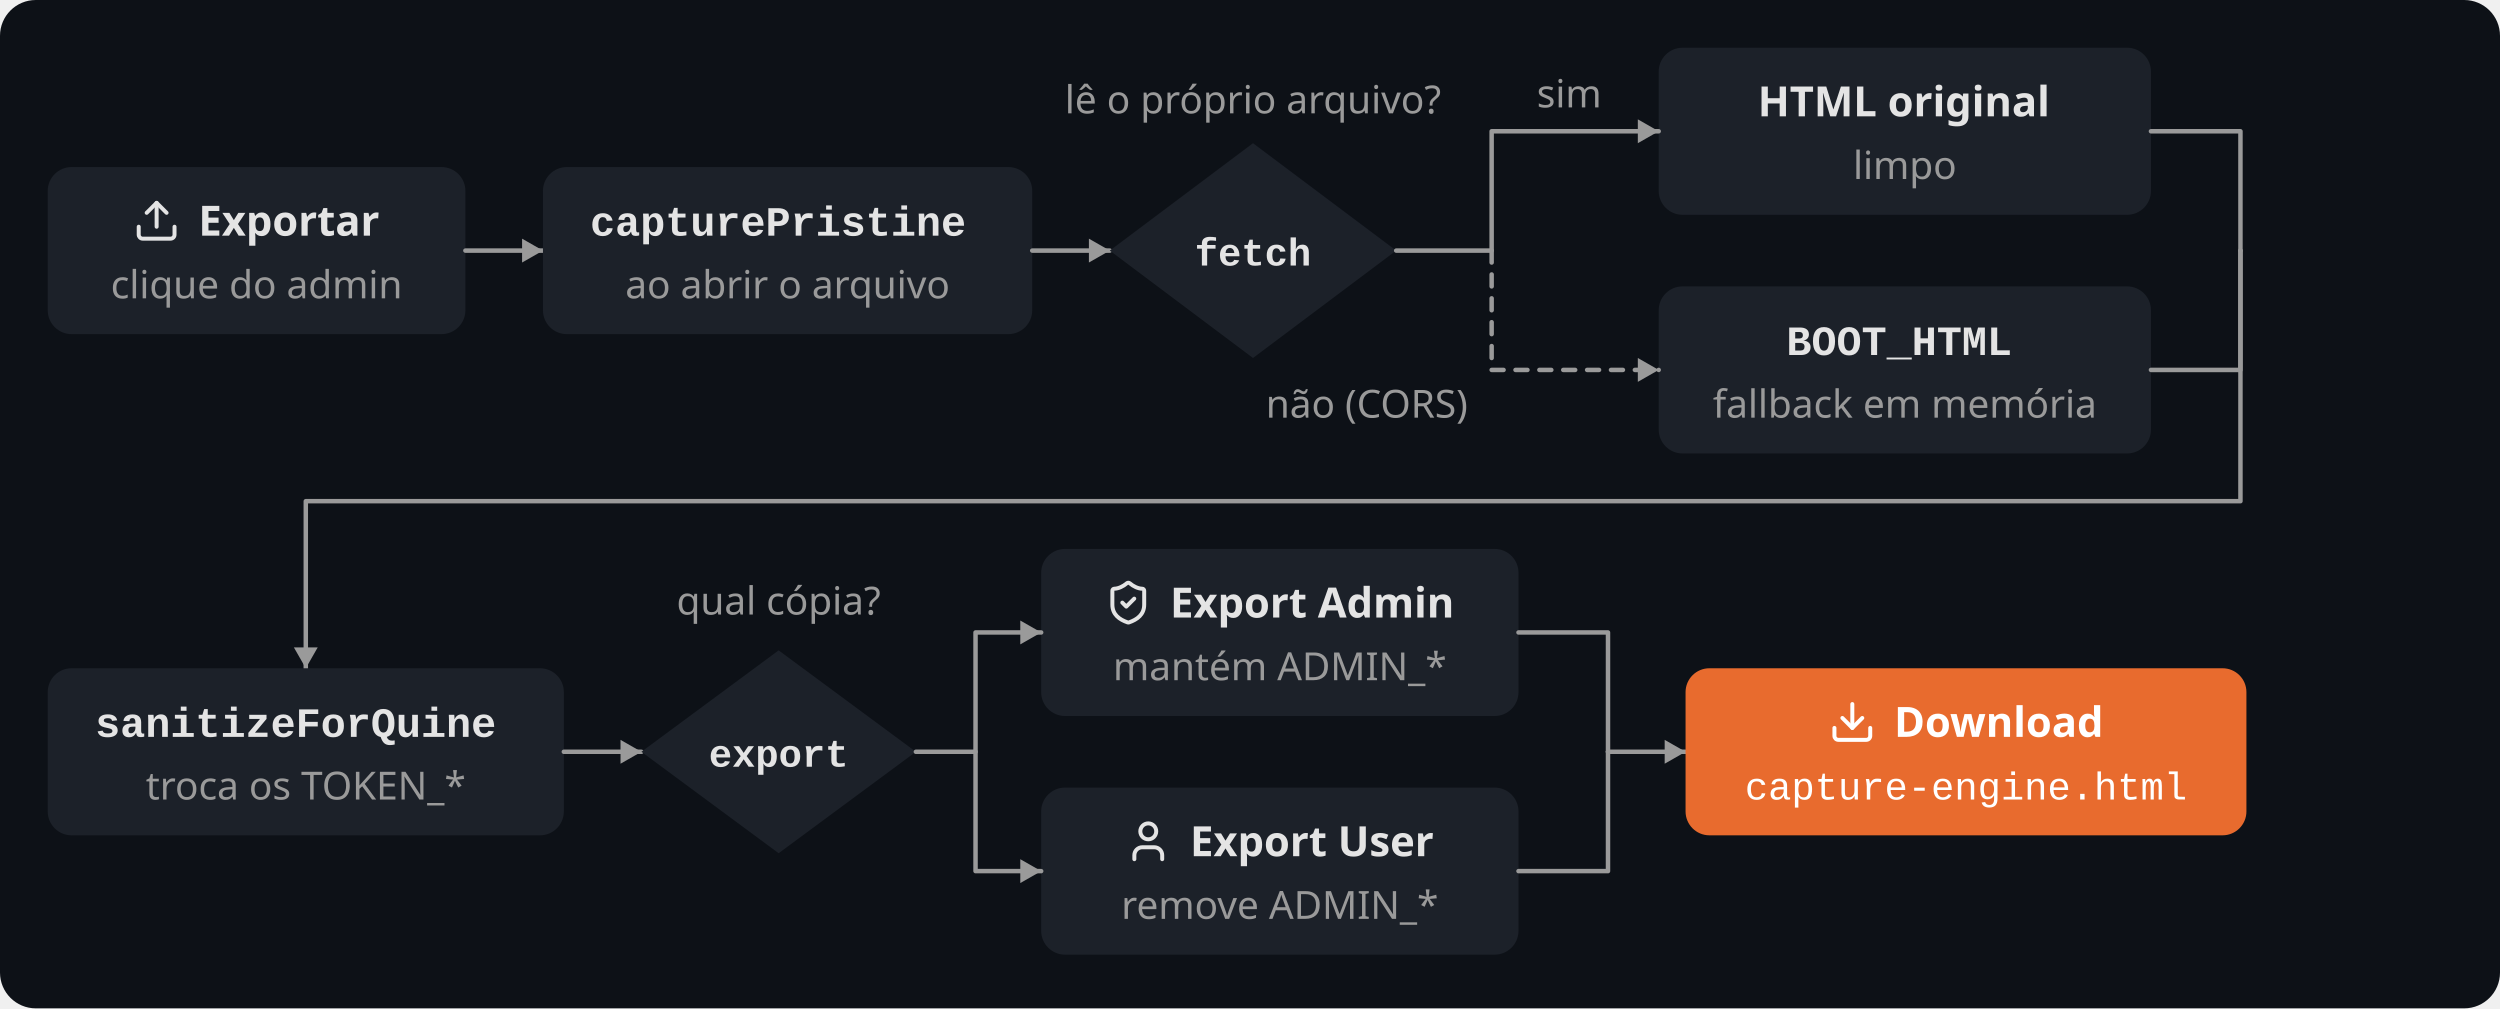
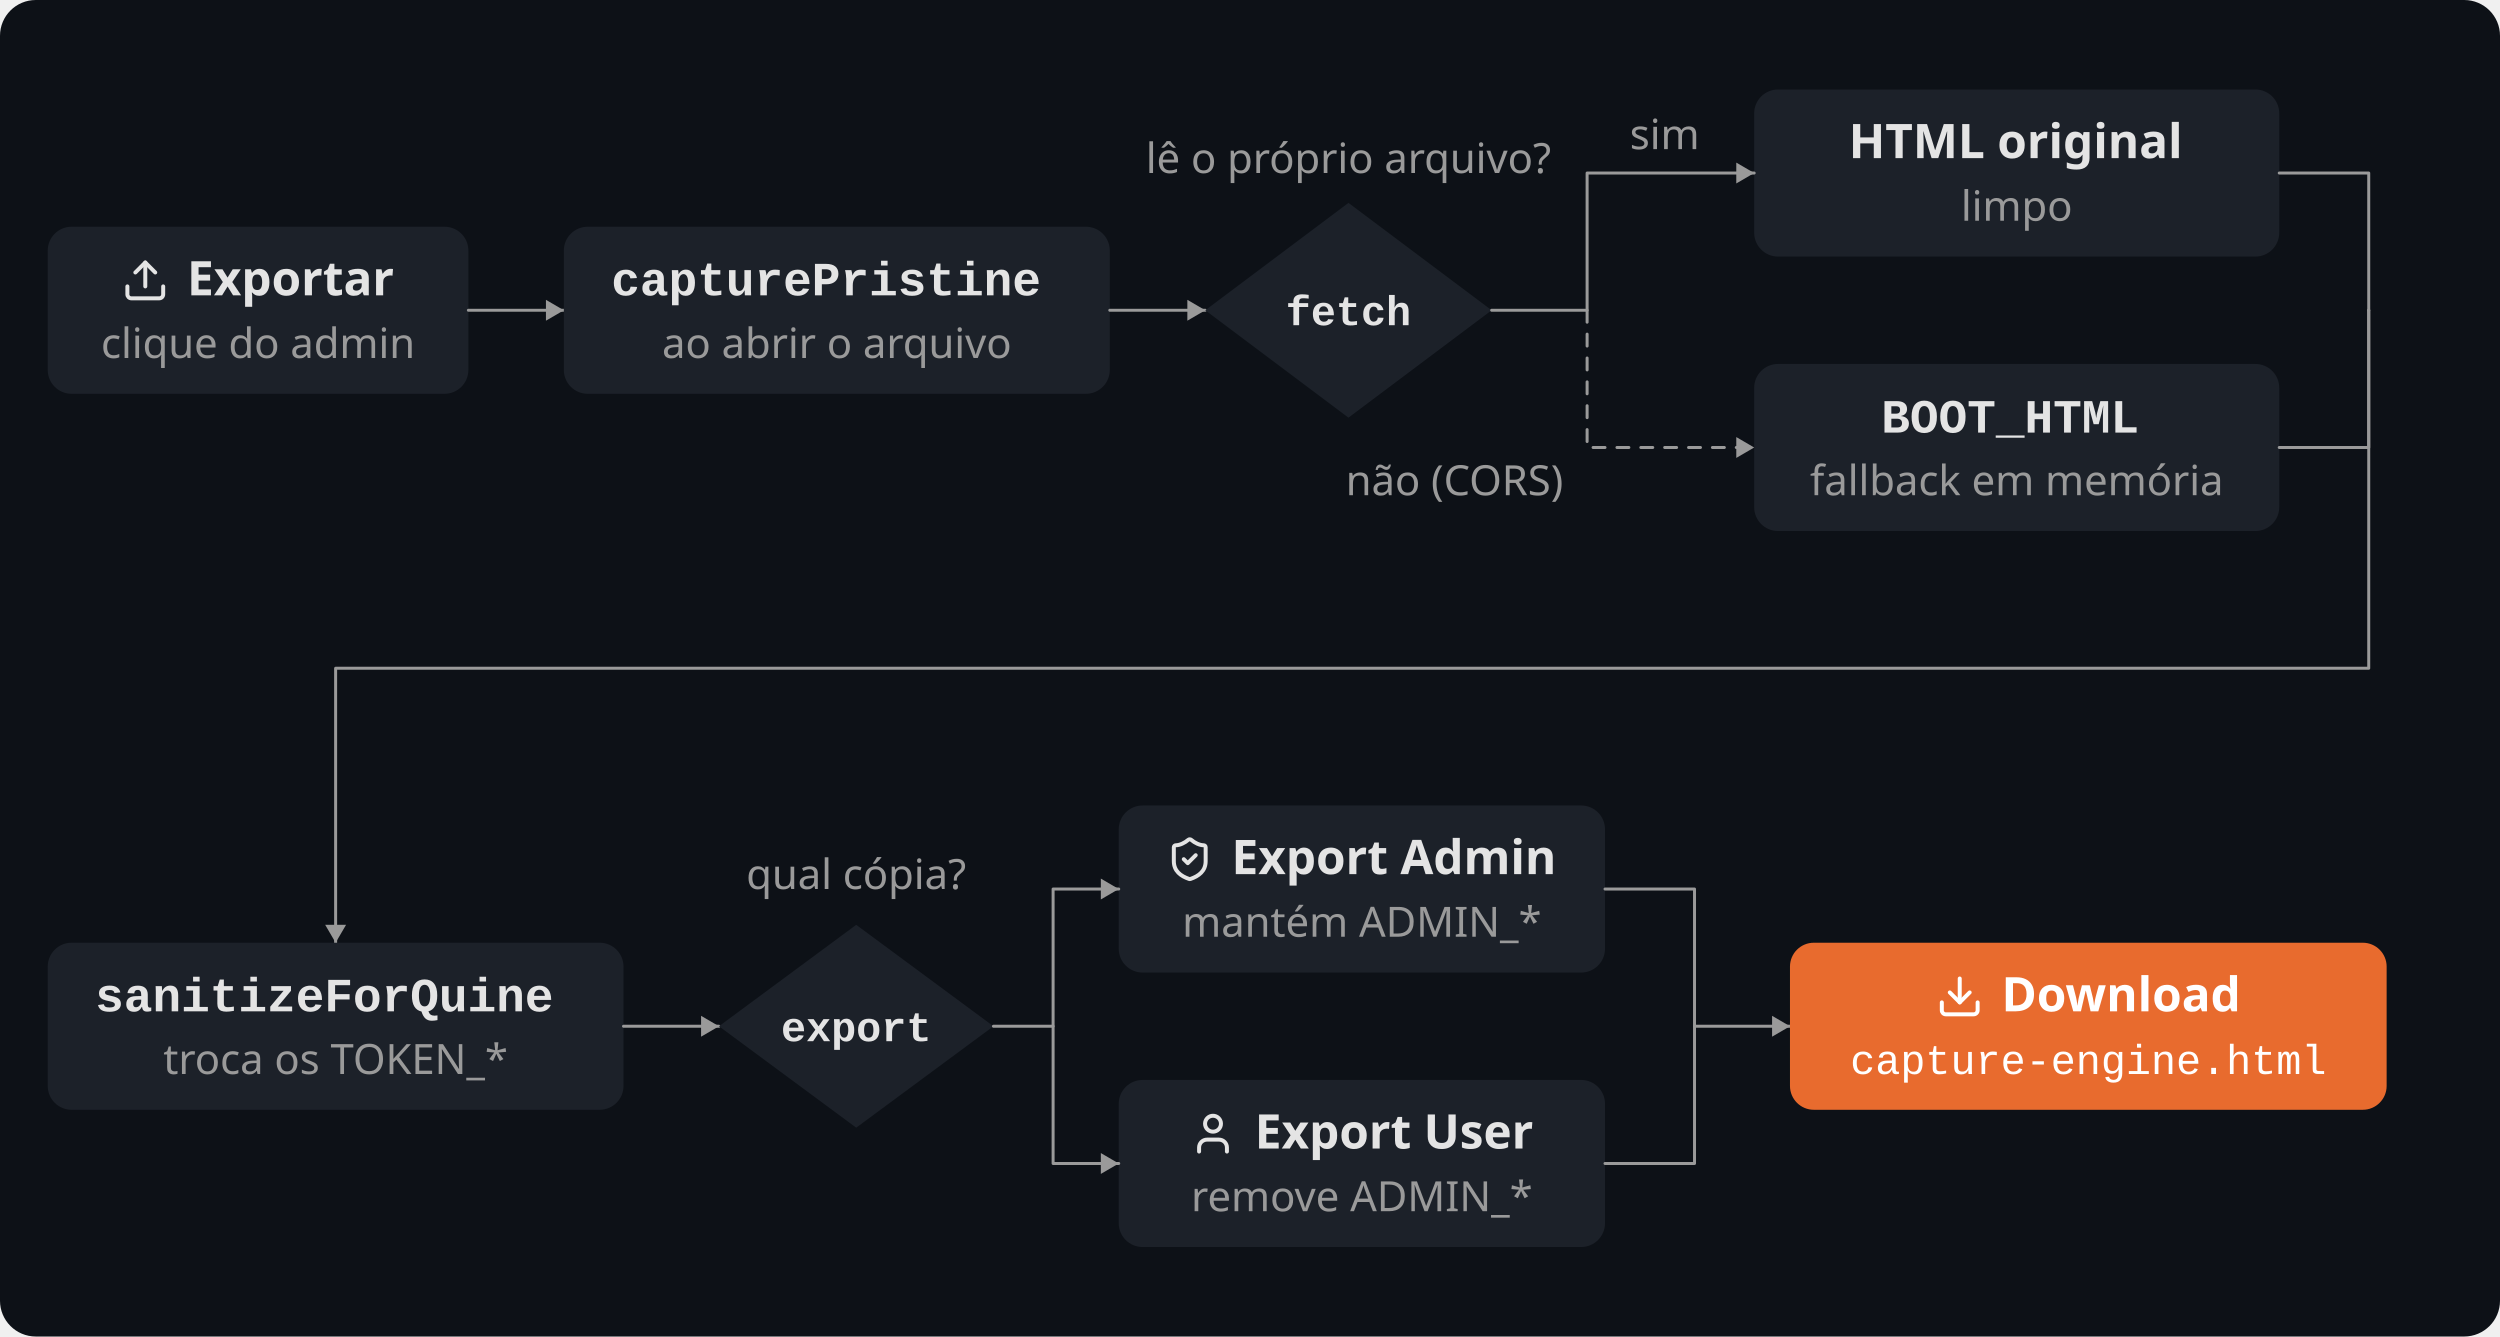
- <svg xmlns="http://www.w3.org/2000/svg" width="838" height="338" viewBox="0 0 838 338" role="img" aria-label="Fluxo do Quine: lê o próprio arquivo, troca os TOKEN_* e grava a cópia Admin, com o Visual Builder, ou a User, sem ele.">
-   <rect width="838" height="338" rx="12" fill="#0d1117" />
-   <rect x="16" y="56" width="140" height="56" rx="8" fill="#1c2129" />
-   <g transform="translate(44.5 66) scale(0.6667)" fill="none" stroke="#e4e4e4" stroke-width="2" stroke-linecap="round" stroke-linejoin="round" color="#e4e4e4">
+ <svg xmlns="http://www.w3.org/2000/svg" width="838" height="448" viewBox="0 0 838 448" role="img" aria-label="Fluxo do Quine: lê o próprio arquivo, troca os TOKEN_* e grava a cópia Admin, com o Visual Builder, ou a User, sem ele.">
+   <rect width="838" height="448" rx="12" fill="#0d1117" />
+   <rect x="16" y="76" width="141" height="56" rx="8" fill="#1c2129" />
+   <g transform="translate(40.7 86) scale(0.6667)" fill="none" stroke="#e4e4e4" stroke-width="2" stroke-linecap="round" stroke-linejoin="round" color="#e4e4e4">
    <path d="M21 15v4a2 2 0 0 1-2 2H5a2 2 0 0 1-2-2v-4" />
    <polyline points="17 8 12 3 7 8" />
    <line x1="12" x2="12" y1="3" y2="15" />
  </g>
-   <text x="66.5" y="79" font-family="-apple-system,BlinkMacSystemFont,'Segoe UI','Noto Sans',Helvetica,Arial,sans-serif" font-size="14" font-weight="600" fill="#e4e4e4" text-anchor="start">Exportar</text>
-   <text x="86" y="100" font-family="-apple-system,BlinkMacSystemFont,'Segoe UI','Noto Sans',Helvetica,Arial,sans-serif" font-size="13" font-weight="400" fill="#9a9a9a" text-anchor="middle">clique do admin</text>
-   <path d="M156 84 L182 84" fill="none" stroke="#9a9a9a" stroke-width="1.5" stroke-linejoin="round" stroke-linecap="round" />
-   <polygon points="182 84 175 80 175 88" fill="#9a9a9a" />
-   <rect x="182" y="56" width="164" height="56" rx="8" fill="#1c2129" />
-   <text x="197.8" y="79" font-family="ui-monospace,SFMono-Regular,'SF Mono',Menlo,Consolas,'Liberation Mono',monospace" font-size="14" font-weight="600" fill="#e4e4e4" text-anchor="start">capturePristine</text>
-   <text x="264" y="100" font-family="-apple-system,BlinkMacSystemFont,'Segoe UI','Noto Sans',Helvetica,Arial,sans-serif" font-size="13" font-weight="400" fill="#9a9a9a" text-anchor="middle">ao abrir o arquivo</text>
-   <path d="M346 84 L372 84" fill="none" stroke="#9a9a9a" stroke-width="1.5" stroke-linejoin="round" stroke-linecap="round" />
-   <polygon points="372 84 365 80 365 88" fill="#9a9a9a" />
-   <polygon points="420,48 468,84 420,120 372,84" fill="#1c2129" />
-   <text x="420" y="89" font-family="ui-monospace,SFMono-Regular,'SF Mono',Menlo,Consolas,'Liberation Mono',monospace" font-size="13" font-weight="600" fill="#e4e4e4" text-anchor="middle">fetch</text>
-   <text x="420" y="38" font-family="-apple-system,BlinkMacSystemFont,'Segoe UI','Noto Sans',Helvetica,Arial,sans-serif" font-size="13" font-weight="400" fill="#9a9a9a" text-anchor="middle">lê o próprio arquivo?</text>
-   <rect x="556" y="16" width="165" height="56" rx="8" fill="#1c2129" />
-   <text x="589.2" y="39" font-family="-apple-system,BlinkMacSystemFont,'Segoe UI','Noto Sans',Helvetica,Arial,sans-serif" font-size="14" font-weight="600" fill="#e4e4e4" text-anchor="start">HTML original</text>
-   <text x="638.5" y="60" font-family="-apple-system,BlinkMacSystemFont,'Segoe UI','Noto Sans',Helvetica,Arial,sans-serif" font-size="13" font-weight="400" fill="#9a9a9a" text-anchor="middle">limpo</text>
-   <rect x="556" y="96" width="165" height="56" rx="8" fill="#1c2129" />
-   <text x="598.8" y="119" font-family="ui-monospace,SFMono-Regular,'SF Mono',Menlo,Consolas,'Liberation Mono',monospace" font-size="14" font-weight="600" fill="#e4e4e4" text-anchor="start">BOOT_HTML</text>
-   <text x="638.5" y="140" font-family="-apple-system,BlinkMacSystemFont,'Segoe UI','Noto Sans',Helvetica,Arial,sans-serif" font-size="13" font-weight="400" fill="#9a9a9a" text-anchor="middle">fallback em memória</text>
-   <path d="M468 84 L500 84 L500 44 L556 44" fill="none" stroke="#9a9a9a" stroke-width="1.5" stroke-linejoin="round" stroke-linecap="round" />
-   <polygon points="556 44 549 40 549 48" fill="#9a9a9a" />
-   <text x="526" y="36" font-family="-apple-system,BlinkMacSystemFont,'Segoe UI','Noto Sans',Helvetica,Arial,sans-serif" font-size="13" font-weight="400" fill="#9a9a9a" text-anchor="middle">sim</text>
-   <path d="M500 84 L500 124 L556 124" fill="none" stroke="#9a9a9a" stroke-width="1.5" stroke-linejoin="round" stroke-linecap="round" stroke-dasharray="4 4" />
-   <polygon points="556 124 549 120 549 128" fill="#9a9a9a" />
-   <text x="492" y="140" font-family="-apple-system,BlinkMacSystemFont,'Segoe UI','Noto Sans',Helvetica,Arial,sans-serif" font-size="13" font-weight="400" fill="#9a9a9a" text-anchor="end">não (CORS)</text>
-   <path d="M721 44 L751 44 L751 84" fill="none" stroke="#9a9a9a" stroke-width="1.5" stroke-linejoin="round" stroke-linecap="round" />
-   <path d="M721 124 L751 124 L751 84" fill="none" stroke="#9a9a9a" stroke-width="1.5" stroke-linejoin="round" stroke-linecap="round" />
-   <path d="M751 84 L751 168 L102.5 168 L102.5 224" fill="none" stroke="#9a9a9a" stroke-width="1.5" stroke-linejoin="round" stroke-linecap="round" />
-   <polygon points="102.5 224 98.5 217 106.5 217" fill="#9a9a9a" />
-   <rect x="16" y="224" width="173" height="56" rx="8" fill="#1c2129" />
-   <text x="31.9" y="247" font-family="ui-monospace,SFMono-Regular,'SF Mono',Menlo,Consolas,'Liberation Mono',monospace" font-size="14" font-weight="600" fill="#e4e4e4" text-anchor="start">sanitizeForQuine</text>
-   <text x="102.5" y="268" font-family="-apple-system,BlinkMacSystemFont,'Segoe UI','Noto Sans',Helvetica,Arial,sans-serif" font-size="13" font-weight="400" fill="#9a9a9a" text-anchor="middle">troca os TOKEN_*</text>
-   <path d="M189 252 L215 252" fill="none" stroke="#9a9a9a" stroke-width="1.5" stroke-linejoin="round" stroke-linecap="round" />
-   <polygon points="215 252 208 248 208 256" fill="#9a9a9a" />
-   <polygon points="261,218 307,252 261,286 215,252" fill="#1c2129" />
-   <text x="261" y="257" font-family="ui-monospace,SFMono-Regular,'SF Mono',Menlo,Consolas,'Liberation Mono',monospace" font-size="13" font-weight="600" fill="#e4e4e4" text-anchor="middle">export</text>
-   <text x="261" y="206" font-family="-apple-system,BlinkMacSystemFont,'Segoe UI','Noto Sans',Helvetica,Arial,sans-serif" font-size="13" font-weight="400" fill="#9a9a9a" text-anchor="middle">qual cópia?</text>
-   <rect x="349" y="184" width="160" height="56" rx="8" fill="#1c2129" />
-   <g transform="translate(370.2 194) scale(0.6667)" fill="none" stroke="#e4e4e4" stroke-width="2" stroke-linecap="round" stroke-linejoin="round" color="#e4e4e4">
+   <text x="62.7" y="99" font-family="-apple-system,BlinkMacSystemFont,'Segoe UI','Noto Sans',Helvetica,Arial,sans-serif" font-size="16" font-weight="600" fill="#e4e4e4" text-anchor="start">Exportar</text>
+   <text x="86.5" y="120" font-family="-apple-system,BlinkMacSystemFont,'Segoe UI','Noto Sans',Helvetica,Arial,sans-serif" font-size="14" font-weight="400" fill="#9a9a9a" text-anchor="middle">clique do admin</text>
+   <path d="M157 104 L189 104" fill="none" stroke="#9a9a9a" stroke-width="1" stroke-linejoin="round" stroke-linecap="round" />
+   <polygon points="189 104 183 100.5 183 107.5" fill="#9a9a9a" />
+   <rect x="189" y="76" width="183" height="56" rx="8" fill="#1c2129" />
+   <text x="204.9" y="99" font-family="ui-monospace,SFMono-Regular,'SF Mono',Menlo,Consolas,'Liberation Mono',monospace" font-size="16" font-weight="600" fill="#e4e4e4" text-anchor="start">capturePristine</text>
+   <text x="280.5" y="120" font-family="-apple-system,BlinkMacSystemFont,'Segoe UI','Noto Sans',Helvetica,Arial,sans-serif" font-size="14" font-weight="400" fill="#9a9a9a" text-anchor="middle">ao abrir o arquivo</text>
+   <path d="M372 104 L404 104" fill="none" stroke="#9a9a9a" stroke-width="1" stroke-linejoin="round" stroke-linecap="round" />
+   <polygon points="404 104 398 100.5 398 107.5" fill="#9a9a9a" />
+   <polygon points="452,68 500,104 452,140 404,104" fill="#1c2129" />
+   <text x="452" y="109" font-family="ui-monospace,SFMono-Regular,'SF Mono',Menlo,Consolas,'Liberation Mono',monospace" font-size="14" font-weight="600" fill="#e4e4e4" text-anchor="middle">fetch</text>
+   <text x="452" y="58" font-family="-apple-system,BlinkMacSystemFont,'Segoe UI','Noto Sans',Helvetica,Arial,sans-serif" font-size="14" font-weight="400" fill="#9a9a9a" text-anchor="middle">lê o próprio arquivo?</text>
+   <rect x="588" y="30" width="176" height="56" rx="8" fill="#1c2129" />
+   <text x="619.7" y="53" font-family="-apple-system,BlinkMacSystemFont,'Segoe UI','Noto Sans',Helvetica,Arial,sans-serif" font-size="16" font-weight="600" fill="#e4e4e4" text-anchor="start">HTML original</text>
+   <text x="676" y="74" font-family="-apple-system,BlinkMacSystemFont,'Segoe UI','Noto Sans',Helvetica,Arial,sans-serif" font-size="14" font-weight="400" fill="#9a9a9a" text-anchor="middle">limpo</text>
+   <rect x="588" y="122" width="176" height="56" rx="8" fill="#1c2129" />
+   <text x="630.6" y="145" font-family="ui-monospace,SFMono-Regular,'SF Mono',Menlo,Consolas,'Liberation Mono',monospace" font-size="16" font-weight="600" fill="#e4e4e4" text-anchor="start">BOOT_HTML</text>
+   <text x="676" y="166" font-family="-apple-system,BlinkMacSystemFont,'Segoe UI','Noto Sans',Helvetica,Arial,sans-serif" font-size="14" font-weight="400" fill="#9a9a9a" text-anchor="middle">fallback em memória</text>
+   <path d="M500 104 L532 104 L532 58 L588 58" fill="none" stroke="#9a9a9a" stroke-width="1" stroke-linejoin="round" stroke-linecap="round" />
+   <polygon points="588 58 582 54.5 582 61.5" fill="#9a9a9a" />
+   <text x="558" y="50" font-family="-apple-system,BlinkMacSystemFont,'Segoe UI','Noto Sans',Helvetica,Arial,sans-serif" font-size="14" font-weight="400" fill="#9a9a9a" text-anchor="middle">sim</text>
+   <path d="M532 104 L532 150 L588 150" fill="none" stroke="#9a9a9a" stroke-width="1" stroke-linejoin="round" stroke-linecap="round" stroke-dasharray="4 4" />
+   <polygon points="588 150 582 146.5 582 153.5" fill="#9a9a9a" />
+   <text x="524" y="166" font-family="-apple-system,BlinkMacSystemFont,'Segoe UI','Noto Sans',Helvetica,Arial,sans-serif" font-size="14" font-weight="400" fill="#9a9a9a" text-anchor="end">não (CORS)</text>
+   <path d="M764 58 L794 58 L794 104" fill="none" stroke="#9a9a9a" stroke-width="1" stroke-linejoin="round" stroke-linecap="round" />
+   <path d="M764 150 L794 150 L794 104" fill="none" stroke="#9a9a9a" stroke-width="1" stroke-linejoin="round" stroke-linecap="round" />
+   <path d="M794 104 L794 224 L112.5 224 L112.5 316" fill="none" stroke="#9a9a9a" stroke-width="1" stroke-linejoin="round" stroke-linecap="round" />
+   <polygon points="112.5 316 109 310 116 310" fill="#9a9a9a" />
+   <rect x="16" y="316" width="193" height="56" rx="8" fill="#1c2129" />
+   <text x="31.9" y="339" font-family="ui-monospace,SFMono-Regular,'SF Mono',Menlo,Consolas,'Liberation Mono',monospace" font-size="16" font-weight="600" fill="#e4e4e4" text-anchor="start">sanitizeForQuine</text>
+   <text x="112.5" y="360" font-family="-apple-system,BlinkMacSystemFont,'Segoe UI','Noto Sans',Helvetica,Arial,sans-serif" font-size="14" font-weight="400" fill="#9a9a9a" text-anchor="middle">troca os TOKEN_*</text>
+   <path d="M209 344 L241 344" fill="none" stroke="#9a9a9a" stroke-width="1" stroke-linejoin="round" stroke-linecap="round" />
+   <polygon points="241 344 235 340.5 235 347.5" fill="#9a9a9a" />
+   <polygon points="287,310 333,344 287,378 241,344" fill="#1c2129" />
+   <text x="287" y="349" font-family="ui-monospace,SFMono-Regular,'SF Mono',Menlo,Consolas,'Liberation Mono',monospace" font-size="14" font-weight="600" fill="#e4e4e4" text-anchor="middle">export</text>
+   <text x="287" y="298" font-family="-apple-system,BlinkMacSystemFont,'Segoe UI','Noto Sans',Helvetica,Arial,sans-serif" font-size="14" font-weight="400" fill="#9a9a9a" text-anchor="middle">qual cópia?</text>
+   <rect x="375" y="270" width="163" height="56" rx="8" fill="#1c2129" />
+   <g transform="translate(390.8 280) scale(0.6667)" fill="none" stroke="#e4e4e4" stroke-width="2" stroke-linecap="round" stroke-linejoin="round" color="#e4e4e4">
    <path d="M20 13c0 5-3.5 7.5-7.66 8.95a1 1 0 0 1-.67-.01C7.5 20.5 4 18 4 13V6a1 1 0 0 1 1-1c2 0 4.5-1.2 6.24-2.72a1.17 1.17 0 0 1 1.52 0C14.51 3.81 17 5 19 5a1 1 0 0 1 1 1z" />
    <path d="m9 12 2 2 4-4" />
  </g>
-   <text x="392.2" y="207" font-family="-apple-system,BlinkMacSystemFont,'Segoe UI','Noto Sans',Helvetica,Arial,sans-serif" font-size="14" font-weight="600" fill="#e4e4e4" text-anchor="start">Export Admin</text>
-   <text x="429" y="228" font-family="-apple-system,BlinkMacSystemFont,'Segoe UI','Noto Sans',Helvetica,Arial,sans-serif" font-size="13" font-weight="400" fill="#9a9a9a" text-anchor="middle">mantém ADMIN_*</text>
-   <rect x="349" y="264" width="160" height="56" rx="8" fill="#1c2129" />
-   <g transform="translate(376.9 274) scale(0.6667)" fill="none" stroke="#e4e4e4" stroke-width="2" stroke-linecap="round" stroke-linejoin="round" color="#e4e4e4">
+   <text x="412.8" y="293" font-family="-apple-system,BlinkMacSystemFont,'Segoe UI','Noto Sans',Helvetica,Arial,sans-serif" font-size="16" font-weight="600" fill="#e4e4e4" text-anchor="start">Export Admin</text>
+   <text x="456.5" y="314" font-family="-apple-system,BlinkMacSystemFont,'Segoe UI','Noto Sans',Helvetica,Arial,sans-serif" font-size="14" font-weight="400" fill="#9a9a9a" text-anchor="middle">mantém ADMIN_*</text>
+   <rect x="375" y="362" width="163" height="56" rx="8" fill="#1c2129" />
+   <g transform="translate(398.6 372) scale(0.6667)" fill="none" stroke="#e4e4e4" stroke-width="2" stroke-linecap="round" stroke-linejoin="round" color="#e4e4e4">
    <path d="M19 21v-2a4 4 0 0 0-4-4H9a4 4 0 0 0-4 4v2" />
    <circle cx="12" cy="7" r="4" />
  </g>
-   <text x="398.9" y="287" font-family="-apple-system,BlinkMacSystemFont,'Segoe UI','Noto Sans',Helvetica,Arial,sans-serif" font-size="14" font-weight="600" fill="#e4e4e4" text-anchor="start">Export User</text>
-   <text x="429" y="308" font-family="-apple-system,BlinkMacSystemFont,'Segoe UI','Noto Sans',Helvetica,Arial,sans-serif" font-size="13" font-weight="400" fill="#9a9a9a" text-anchor="middle">remove ADMIN_*</text>
-   <path d="M307 252 L327 252 L327 212 L349 212" fill="none" stroke="#9a9a9a" stroke-width="1.5" stroke-linejoin="round" stroke-linecap="round" />
-   <polygon points="349 212 342 208 342 216" fill="#9a9a9a" />
-   <path d="M327 252 L327 292 L349 292" fill="none" stroke="#9a9a9a" stroke-width="1.5" stroke-linejoin="round" stroke-linecap="round" />
-   <polygon points="349 292 342 288 342 296" fill="#9a9a9a" />
-   <path d="M509 212 L539 212 L539 252" fill="none" stroke="#9a9a9a" stroke-width="1.5" stroke-linejoin="round" stroke-linecap="round" />
-   <path d="M509 292 L539 292 L539 252" fill="none" stroke="#9a9a9a" stroke-width="1.5" stroke-linejoin="round" stroke-linecap="round" />
-   <path d="M539 252 L565 252" fill="none" stroke="#9a9a9a" stroke-width="1.5" stroke-linejoin="round" stroke-linecap="round" />
-   <polygon points="565 252 558 248 558 256" fill="#9a9a9a" />
-   <rect x="565" y="224" width="188" height="56" rx="8" fill="#e86b2e" />
-   <g transform="translate(612.9 234) scale(0.6667)" fill="none" stroke="#ffffff" stroke-width="2" stroke-linecap="round" stroke-linejoin="round" color="#ffffff">
+   <text x="420.6" y="385" font-family="-apple-system,BlinkMacSystemFont,'Segoe UI','Noto Sans',Helvetica,Arial,sans-serif" font-size="16" font-weight="600" fill="#e4e4e4" text-anchor="start">Export User</text>
+   <text x="456.5" y="406" font-family="-apple-system,BlinkMacSystemFont,'Segoe UI','Noto Sans',Helvetica,Arial,sans-serif" font-size="14" font-weight="400" fill="#9a9a9a" text-anchor="middle">remove ADMIN_*</text>
+   <path d="M333 344 L353 344 L353 298 L375 298" fill="none" stroke="#9a9a9a" stroke-width="1" stroke-linejoin="round" stroke-linecap="round" />
+   <polygon points="375 298 369 294.5 369 301.5" fill="#9a9a9a" />
+   <path d="M353 344 L353 390 L375 390" fill="none" stroke="#9a9a9a" stroke-width="1" stroke-linejoin="round" stroke-linecap="round" />
+   <polygon points="375 390 369 386.5 369 393.5" fill="#9a9a9a" />
+   <path d="M538 298 L568 298 L568 344" fill="none" stroke="#9a9a9a" stroke-width="1" stroke-linejoin="round" stroke-linecap="round" />
+   <path d="M538 390 L568 390 L568 344" fill="none" stroke="#9a9a9a" stroke-width="1" stroke-linejoin="round" stroke-linecap="round" />
+   <path d="M568 344 L600 344" fill="none" stroke="#9a9a9a" stroke-width="1" stroke-linejoin="round" stroke-linecap="round" />
+   <polygon points="600 344 594 340.5 594 347.5" fill="#9a9a9a" />
+   <rect x="600" y="316" width="200" height="56" rx="8" fill="#e86b2e" />
+   <g transform="translate(648.9 326) scale(0.6667)" fill="none" stroke="#ffffff" stroke-width="2" stroke-linecap="round" stroke-linejoin="round" color="#ffffff">
    <path d="M21 15v4a2 2 0 0 1-2 2H5a2 2 0 0 1-2-2v-4" />
    <polyline points="7 10 12 15 17 10" />
    <line x1="12" x2="12" y1="15" y2="3" />
  </g>
-   <text x="634.9" y="247" font-family="-apple-system,BlinkMacSystemFont,'Segoe UI','Noto Sans',Helvetica,Arial,sans-serif" font-size="14" font-weight="600" fill="#ffffff" text-anchor="start">Download</text>
-   <text x="659" y="268" font-family="ui-monospace,SFMono-Regular,'SF Mono',Menlo,Consolas,'Liberation Mono',monospace" font-size="13" font-weight="400" fill="#ffffff" text-anchor="middle">capture-engine.html</text>
+   <text x="670.9" y="339" font-family="-apple-system,BlinkMacSystemFont,'Segoe UI','Noto Sans',Helvetica,Arial,sans-serif" font-size="16" font-weight="600" fill="#ffffff" text-anchor="start">Download</text>
+   <text x="700" y="360" font-family="ui-monospace,SFMono-Regular,'SF Mono',Menlo,Consolas,'Liberation Mono',monospace" font-size="14" font-weight="400" fill="#ffffff" text-anchor="middle">capture-engine.html</text>
</svg>
